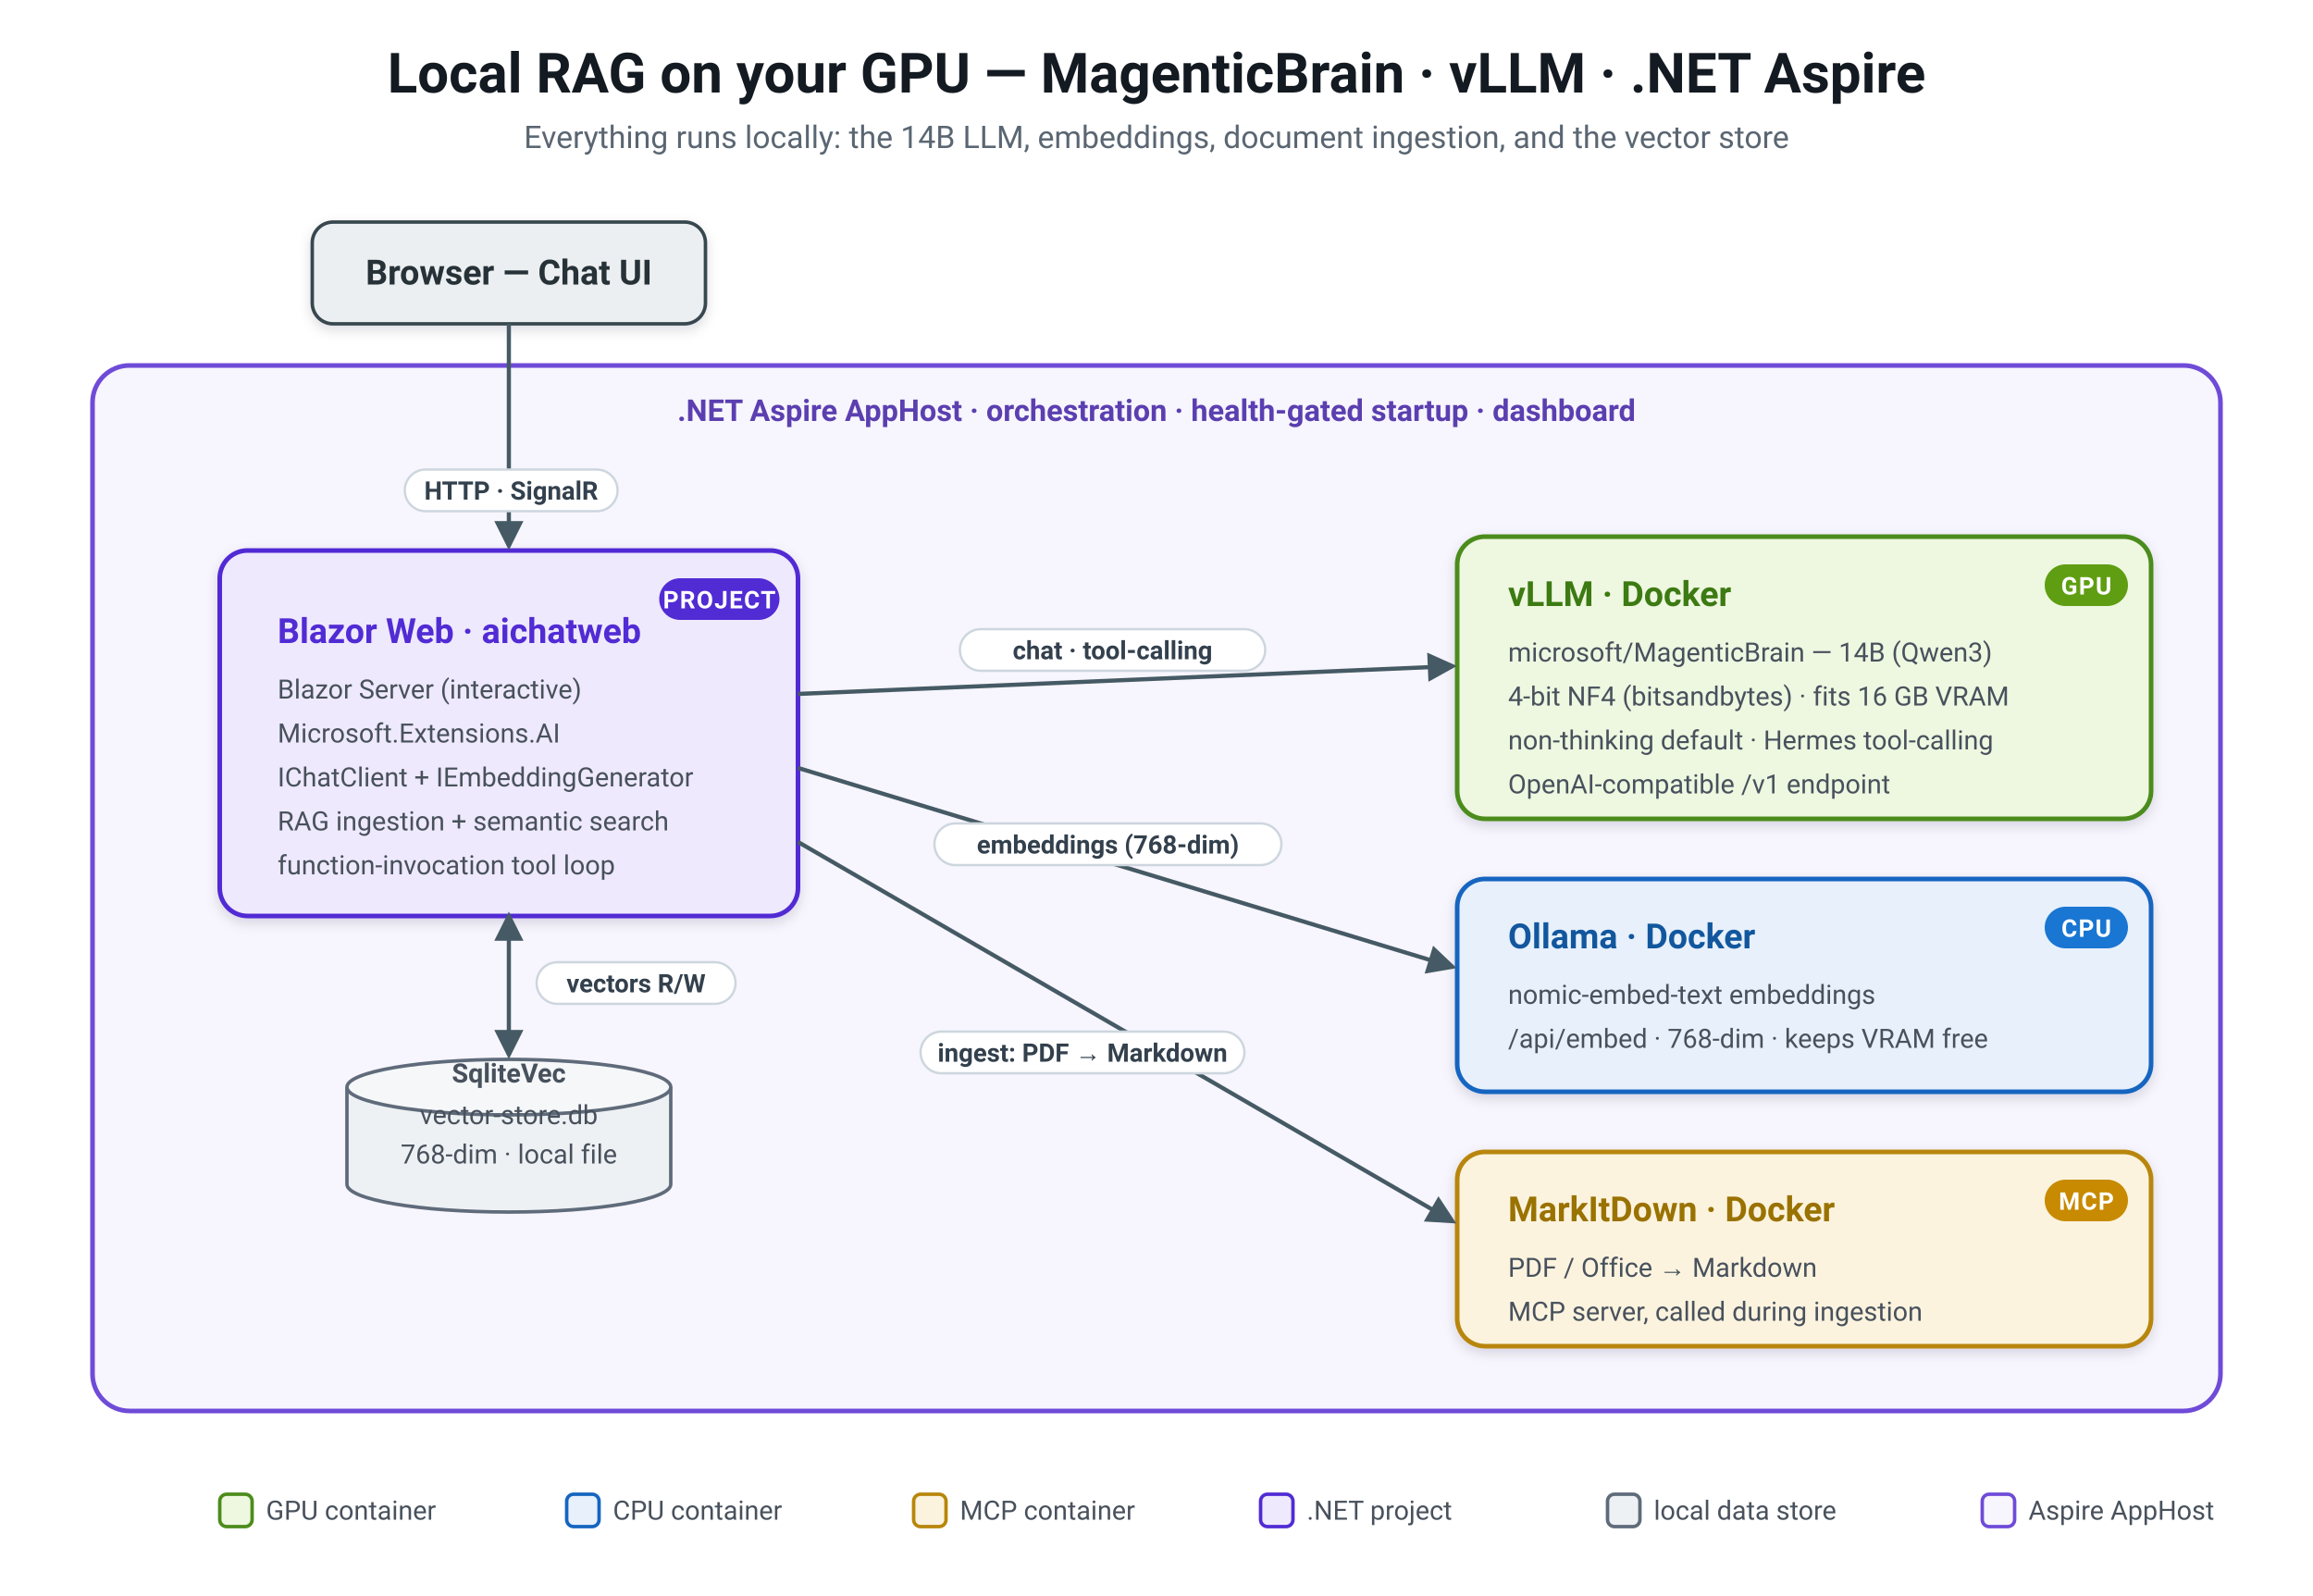
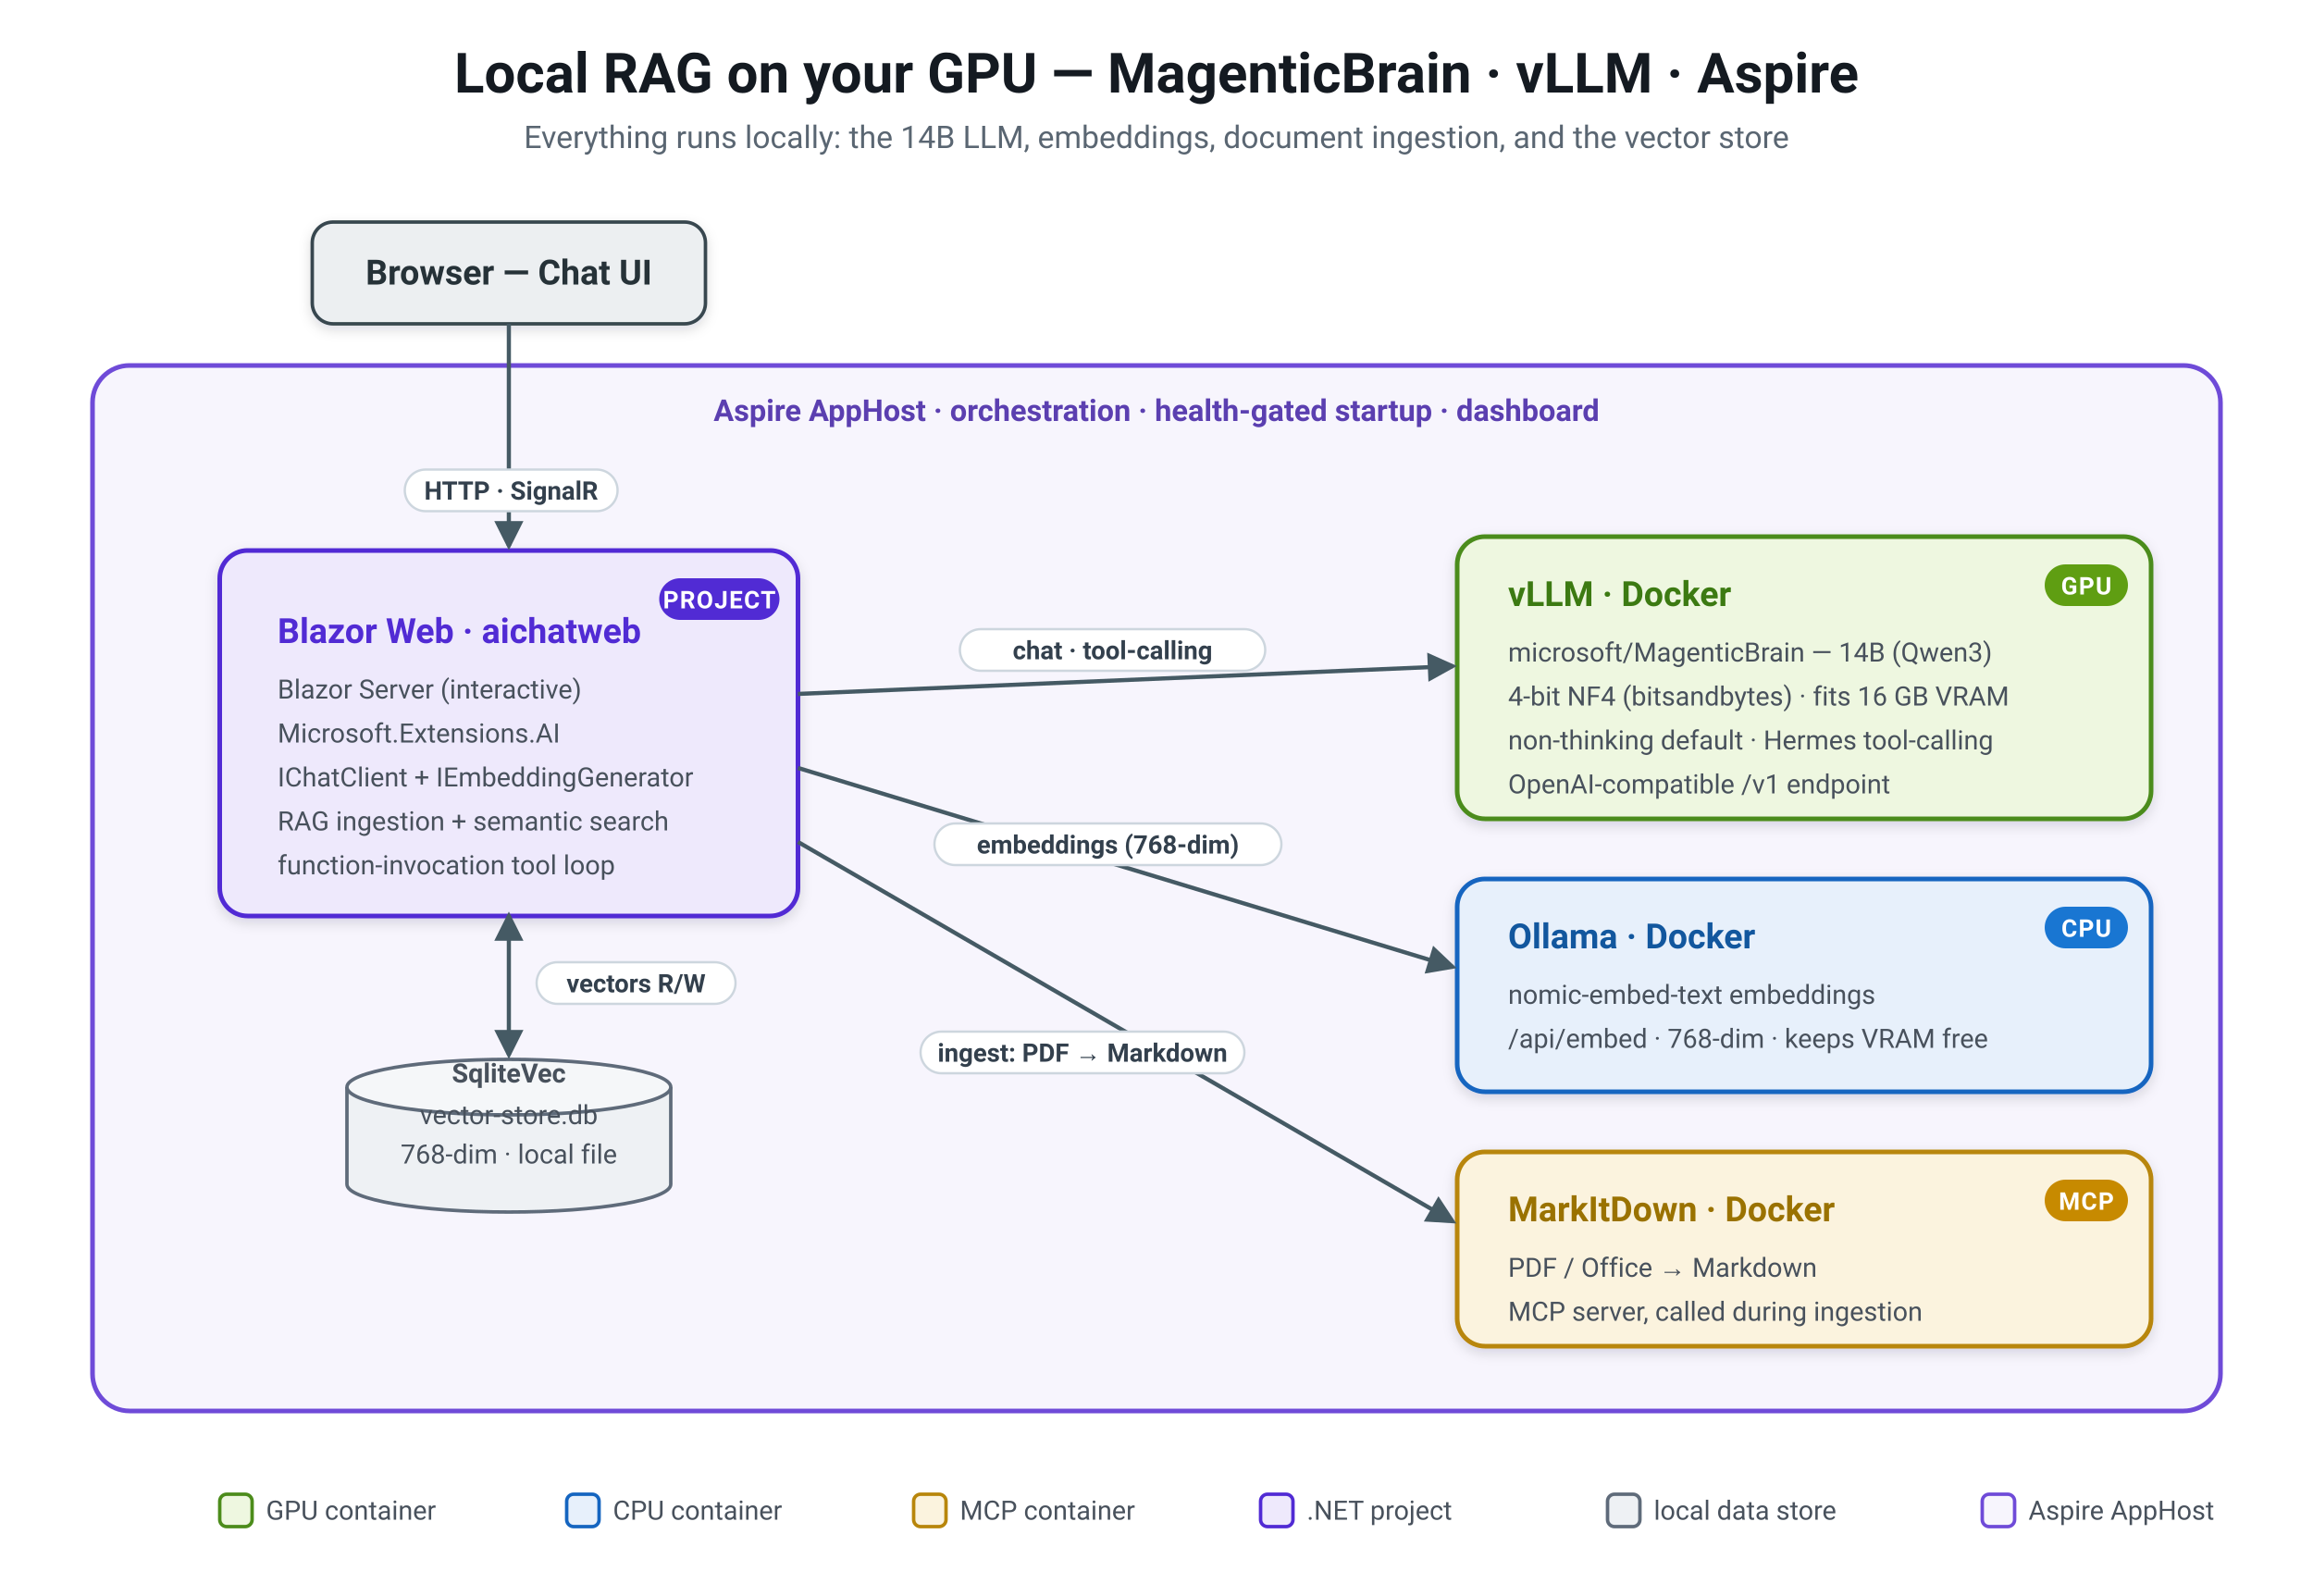
<svg xmlns="http://www.w3.org/2000/svg" viewBox="0 0 1000 690" font-family="system-ui, -apple-system, 'Segoe UI', Roboto, Arial, sans-serif">
  <defs>
    <style>
      .h1{font-size:24px;font-weight:700;fill:#141a21}
      .h2{font-size:13.5px;fill:#5a6672}
      .btitle{font-size:15px;font-weight:700}
      .sub{font-size:11.5px;fill:#48515c}
      .badge{font-size:10.5px;font-weight:700;fill:#fff;letter-spacing:.5px}
      .clabel{font-size:13.5px;font-weight:700;fill:#5b3fb0}
      .elbl{font-size:11px;font-weight:600;fill:#33404d}
      .lg{font-size:11.5px;fill:#48515c}
    </style>
    <marker id="arrow" viewBox="0 0 10 10" refX="8.5" refY="5" markerWidth="7" markerHeight="7" orient="auto-start-reverse">
      <path d="M0,0 L10,5 L0,10 z" fill="#455A64" />
    </marker>
    <filter id="ds" x="-20%" y="-20%" width="140%" height="140%">
      <feDropShadow dx="0" dy="2" stdDeviation="2.5" flood-color="#0b1a33" flood-opacity="0.14" />
    </filter>
  </defs>
  <rect x="0" y="0" width="1000" height="690" fill="#ffffff" />
-   <text x="500" y="40" text-anchor="middle" class="h1">Local RAG on your GPU — MagenticBrain · vLLM · .NET Aspire</text>
+   <text x="500" y="40" text-anchor="middle" class="h1">Local RAG on your GPU — MagenticBrain · vLLM · Aspire</text>
  <text x="500" y="64" text-anchor="middle" class="h2">Everything runs locally: the 14B LLM, embeddings, document ingestion, and the vector store</text>
  <rect x="135" y="96" width="170" height="44" rx="9" fill="#ECEFF1" stroke="#37474F" stroke-width="1.5" filter="url(#ds)" />
  <text x="220" y="123" text-anchor="middle" class="btitle" fill="#263238">Browser — Chat UI</text>
  <rect x="40" y="158" width="920" height="452" rx="16" fill="#F7F5FD" stroke="#6F4BD8" stroke-width="2" />
-   <text x="500" y="182" text-anchor="middle" font-size="13" font-weight="600" fill="#5b3fb0">.NET Aspire AppHost  ·  orchestration · health-gated startup · dashboard</text>
+   <text x="500" y="182" text-anchor="middle" font-size="13" font-weight="600" fill="#5b3fb0">Aspire AppHost  ·  orchestration · health-gated startup · dashboard</text>
  <rect x="95" y="238" width="250" height="158" rx="12" fill="#EEE9FC" stroke="#512BD4" stroke-width="2" filter="url(#ds)" />
  <rect x="285" y="250" width="52" height="18" rx="9" fill="#512BD4" />
  <text x="311" y="263" text-anchor="middle" class="badge">PROJECT</text>
  <text x="120" y="278" class="btitle" fill="#512BD4">Blazor Web · aichatweb</text>
  <text x="120" y="302" class="sub">Blazor Server (interactive)</text>
  <text x="120" y="321" class="sub">Microsoft.Extensions.AI</text>
  <text x="120" y="340" class="sub">IChatClient + IEmbeddingGenerator</text>
  <text x="120" y="359" class="sub">RAG ingestion + semantic search</text>
  <text x="120" y="378" class="sub">function-invocation tool loop</text>
  <path d="M150,470 v42 a70,12 0 0 0 140,0 v-42" fill="#EEF1F4" stroke="#5F6B7A" stroke-width="1.5" />
  <ellipse cx="220" cy="470" rx="70" ry="12" fill="#F5F7F9" stroke="#5F6B7A" stroke-width="1.5" />
  <text x="220" y="468" text-anchor="middle" class="sub" font-weight="700" fill="#3f4854">SqliteVec</text>
  <text x="220" y="486" text-anchor="middle" class="sub">vector-store.db</text>
  <text x="220" y="503" text-anchor="middle" class="sub">768-dim · local file</text>
  <rect x="630" y="232" width="300" height="122" rx="12" fill="#EEF7E0" stroke="#4C8C1B" stroke-width="2" filter="url(#ds)" />
  <rect x="884" y="244" width="36" height="18" rx="9" fill="#5f9e12" />
  <text x="902" y="257" text-anchor="middle" class="badge">GPU</text>
  <text x="652" y="262" class="btitle" fill="#3c7a12">vLLM · Docker</text>
  <text x="652" y="286" class="sub">microsoft/MagenticBrain — 14B (Qwen3)</text>
  <text x="652" y="305" class="sub">4-bit NF4 (bitsandbytes) · fits 16 GB VRAM</text>
  <text x="652" y="324" class="sub">non-thinking default · Hermes tool-calling</text>
  <text x="652" y="343" class="sub">OpenAI-compatible /v1 endpoint</text>
  <rect x="630" y="380" width="300" height="92" rx="12" fill="#E7F0FB" stroke="#1565C0" stroke-width="2" filter="url(#ds)" />
  <rect x="884" y="392" width="36" height="18" rx="9" fill="#1976D2" />
  <text x="902" y="405" text-anchor="middle" class="badge">CPU</text>
  <text x="652" y="410" class="btitle" fill="#12579e">Ollama · Docker</text>
  <text x="652" y="434" class="sub">nomic-embed-text embeddings</text>
  <text x="652" y="453" class="sub">/api/embed · 768-dim · keeps VRAM free</text>
  <rect x="630" y="498" width="300" height="84" rx="12" fill="#FBF3DE" stroke="#B8860B" stroke-width="2" filter="url(#ds)" />
  <rect x="884" y="510" width="36" height="18" rx="9" fill="#c78a00" />
  <text x="902" y="523" text-anchor="middle" class="badge">MCP</text>
  <text x="652" y="528" class="btitle" fill="#9a7200">MarkItDown · Docker</text>
  <text x="652" y="552" class="sub">PDF / Office → Markdown</text>
  <text x="652" y="571" class="sub">MCP server, called during ingestion</text>
  <line x1="220" y1="140" x2="220" y2="236" stroke="#455A64" stroke-width="1.8" marker-end="url(#arrow)" />
  <rect x="175" y="203" width="92" height="18" rx="9" fill="#ffffff" stroke="#cdd6de" />
  <text x="221" y="216" text-anchor="middle" class="elbl">HTTP · SignalR</text>
  <line x1="345" y1="300" x2="628" y2="288" stroke="#455A64" stroke-width="1.8" marker-end="url(#arrow)" />
  <rect x="415" y="272" width="132" height="18" rx="9" fill="#ffffff" stroke="#cdd6de" />
  <text x="481" y="285" text-anchor="middle" class="elbl">chat · tool-calling</text>
  <line x1="345" y1="332" x2="628" y2="418" stroke="#455A64" stroke-width="1.8" marker-end="url(#arrow)" />
  <rect x="404" y="356" width="150" height="18" rx="9" fill="#ffffff" stroke="#cdd6de" />
  <text x="479" y="369" text-anchor="middle" class="elbl">embeddings (768-dim)</text>
  <line x1="345" y1="364" x2="628" y2="528" stroke="#455A64" stroke-width="1.8" marker-end="url(#arrow)" />
  <rect x="398" y="446" width="140" height="18" rx="9" fill="#ffffff" stroke="#cdd6de" />
  <text x="468" y="459" text-anchor="middle" class="elbl">ingest: PDF → Markdown</text>
  <line x1="220" y1="396" x2="220" y2="456" stroke="#455A64" stroke-width="1.8" marker-start="url(#arrow)" marker-end="url(#arrow)" />
  <rect x="232" y="416" width="86" height="18" rx="9" fill="#ffffff" stroke="#cdd6de" />
  <text x="275" y="429" text-anchor="middle" class="elbl">vectors R/W</text>
  <g transform="translate(95,646)">
    <rect x="0" y="0" width="14" height="14" rx="3" fill="#EEF7E0" stroke="#4C8C1B" stroke-width="1.5" />
    <text x="20" y="11" class="lg">GPU container</text>
    <rect x="150" y="0" width="14" height="14" rx="3" fill="#E7F0FB" stroke="#1565C0" stroke-width="1.5" />
    <text x="170" y="11" class="lg">CPU container</text>
    <rect x="300" y="0" width="14" height="14" rx="3" fill="#FBF3DE" stroke="#B8860B" stroke-width="1.5" />
    <text x="320" y="11" class="lg">MCP container</text>
    <rect x="450" y="0" width="14" height="14" rx="3" fill="#EEE9FC" stroke="#512BD4" stroke-width="1.5" />
    <text x="470" y="11" class="lg">.NET project</text>
    <rect x="600" y="0" width="14" height="14" rx="3" fill="#EEF1F4" stroke="#5F6B7A" stroke-width="1.5" />
    <text x="620" y="11" class="lg">local data store</text>
    <rect x="762" y="0" width="14" height="14" rx="3" fill="#F7F5FD" stroke="#6F4BD8" stroke-width="1.5" />
    <text x="782" y="11" class="lg">Aspire AppHost</text>
  </g>
</svg>
